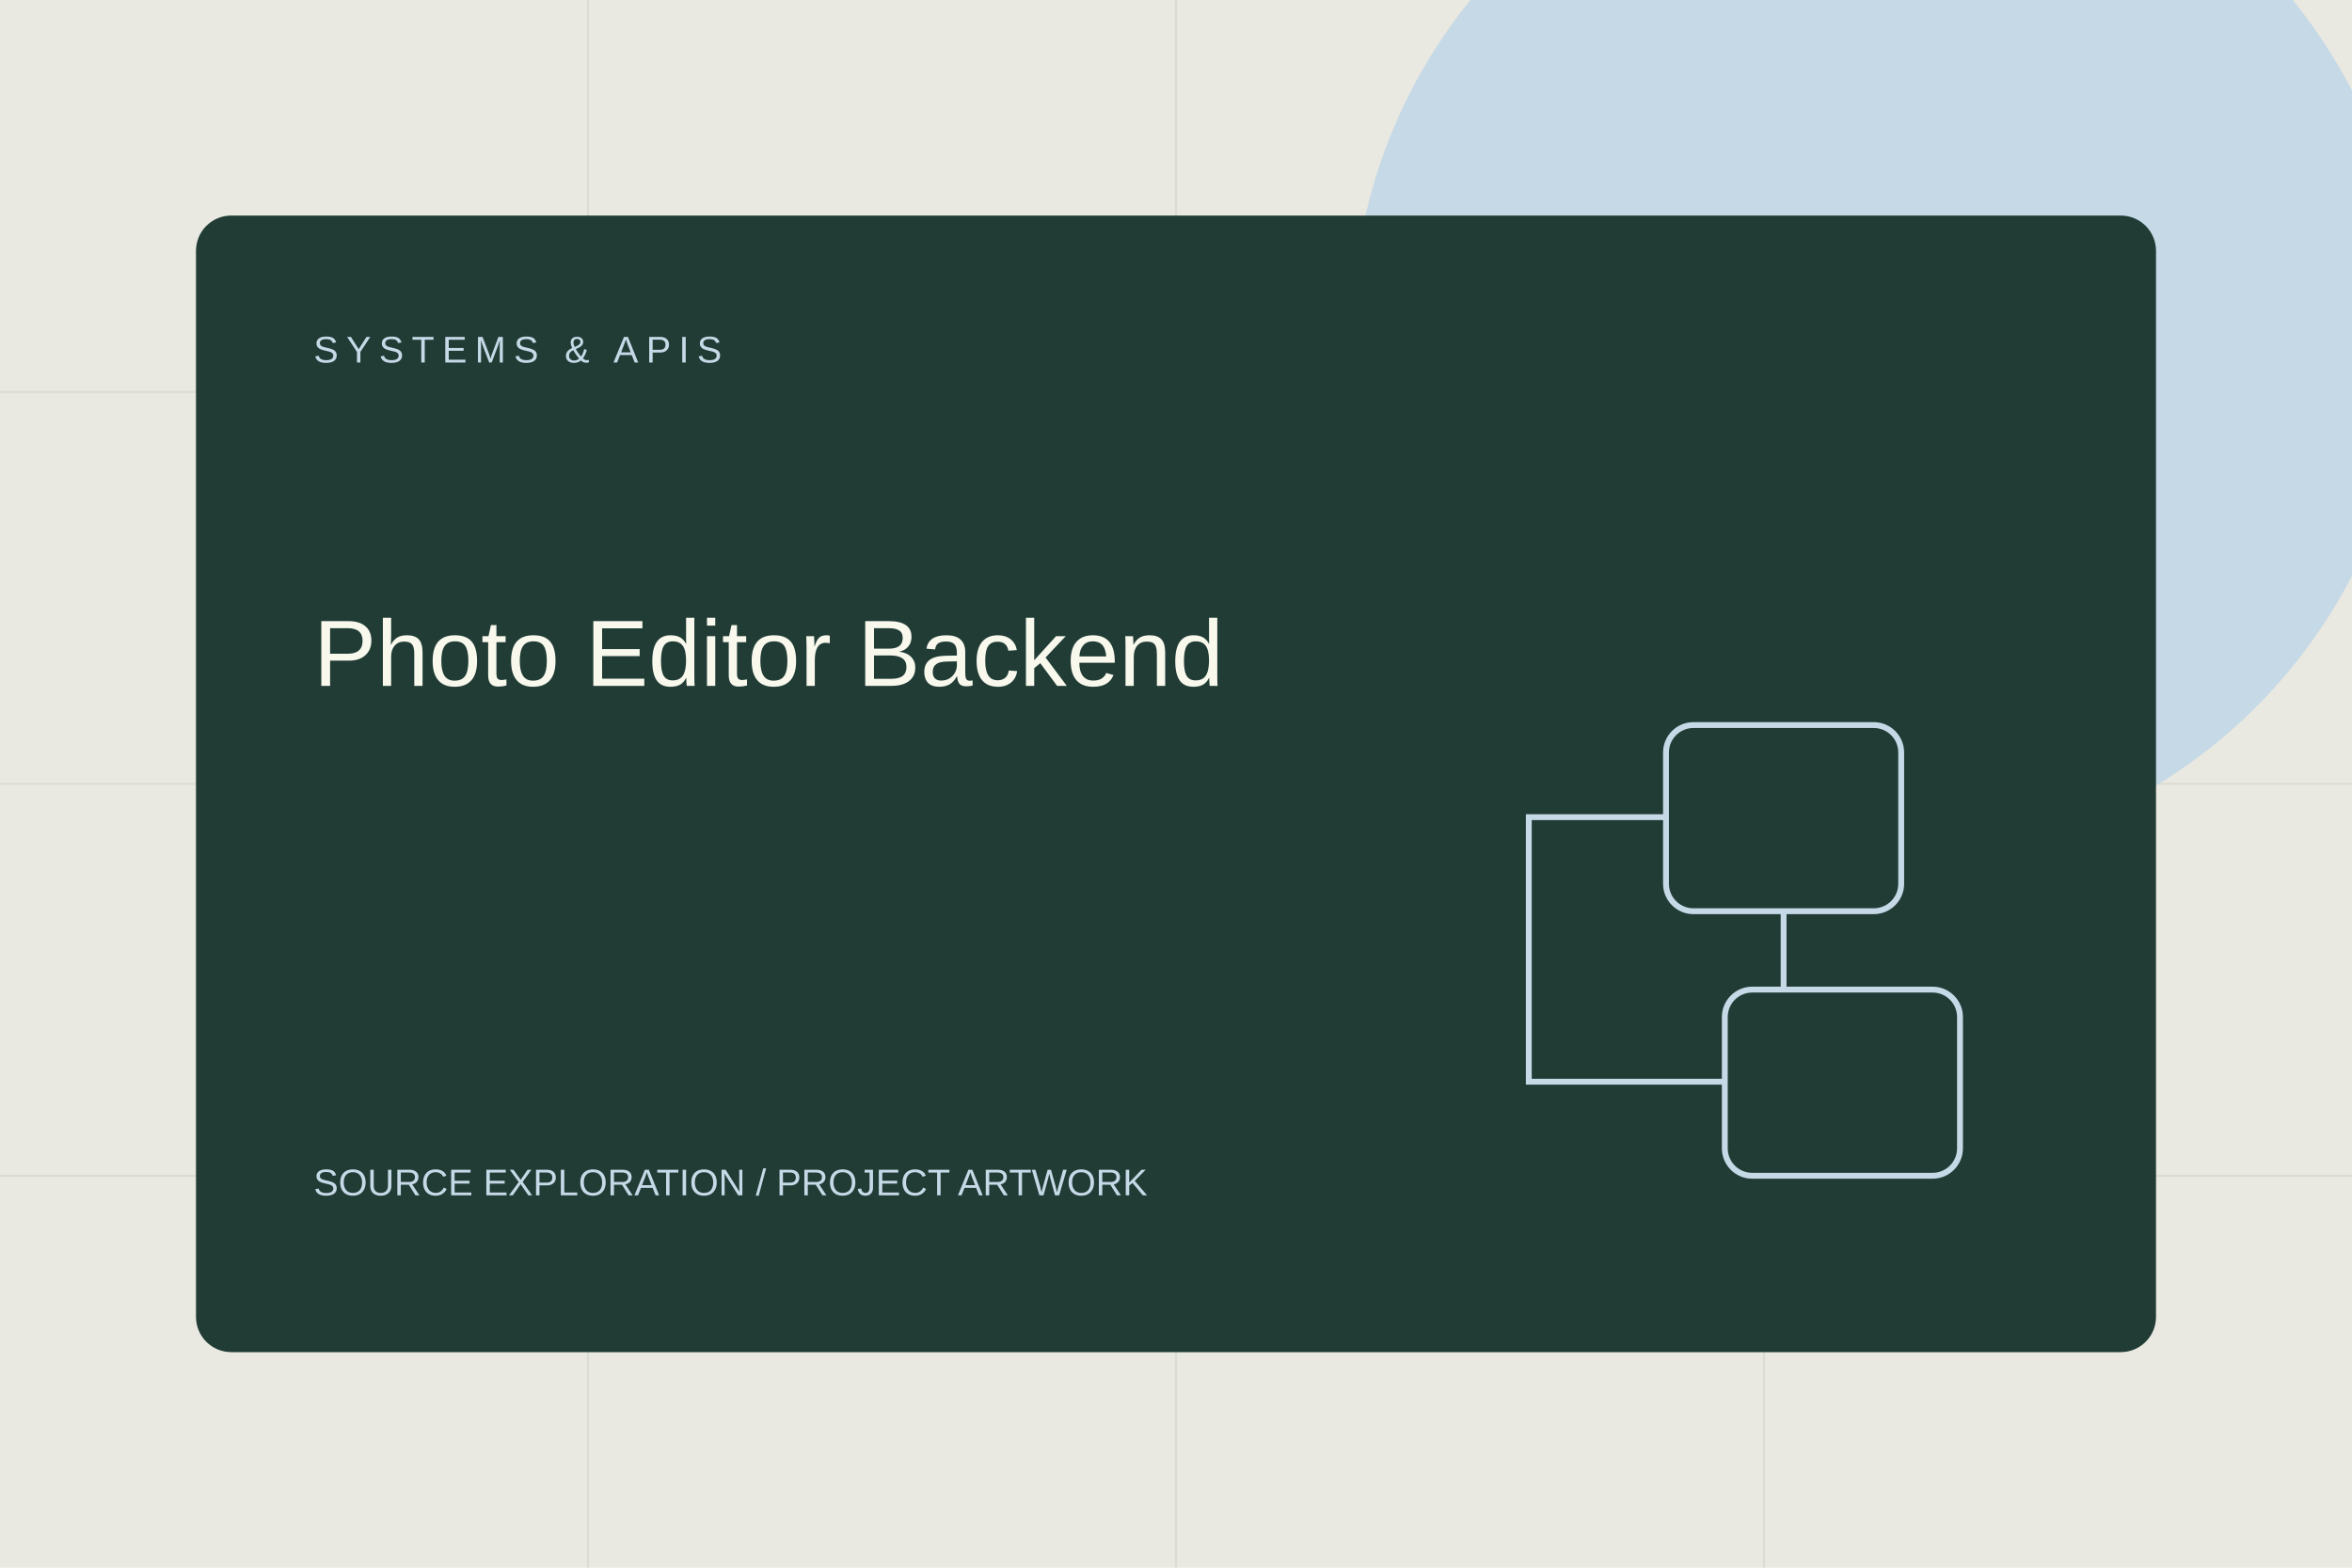
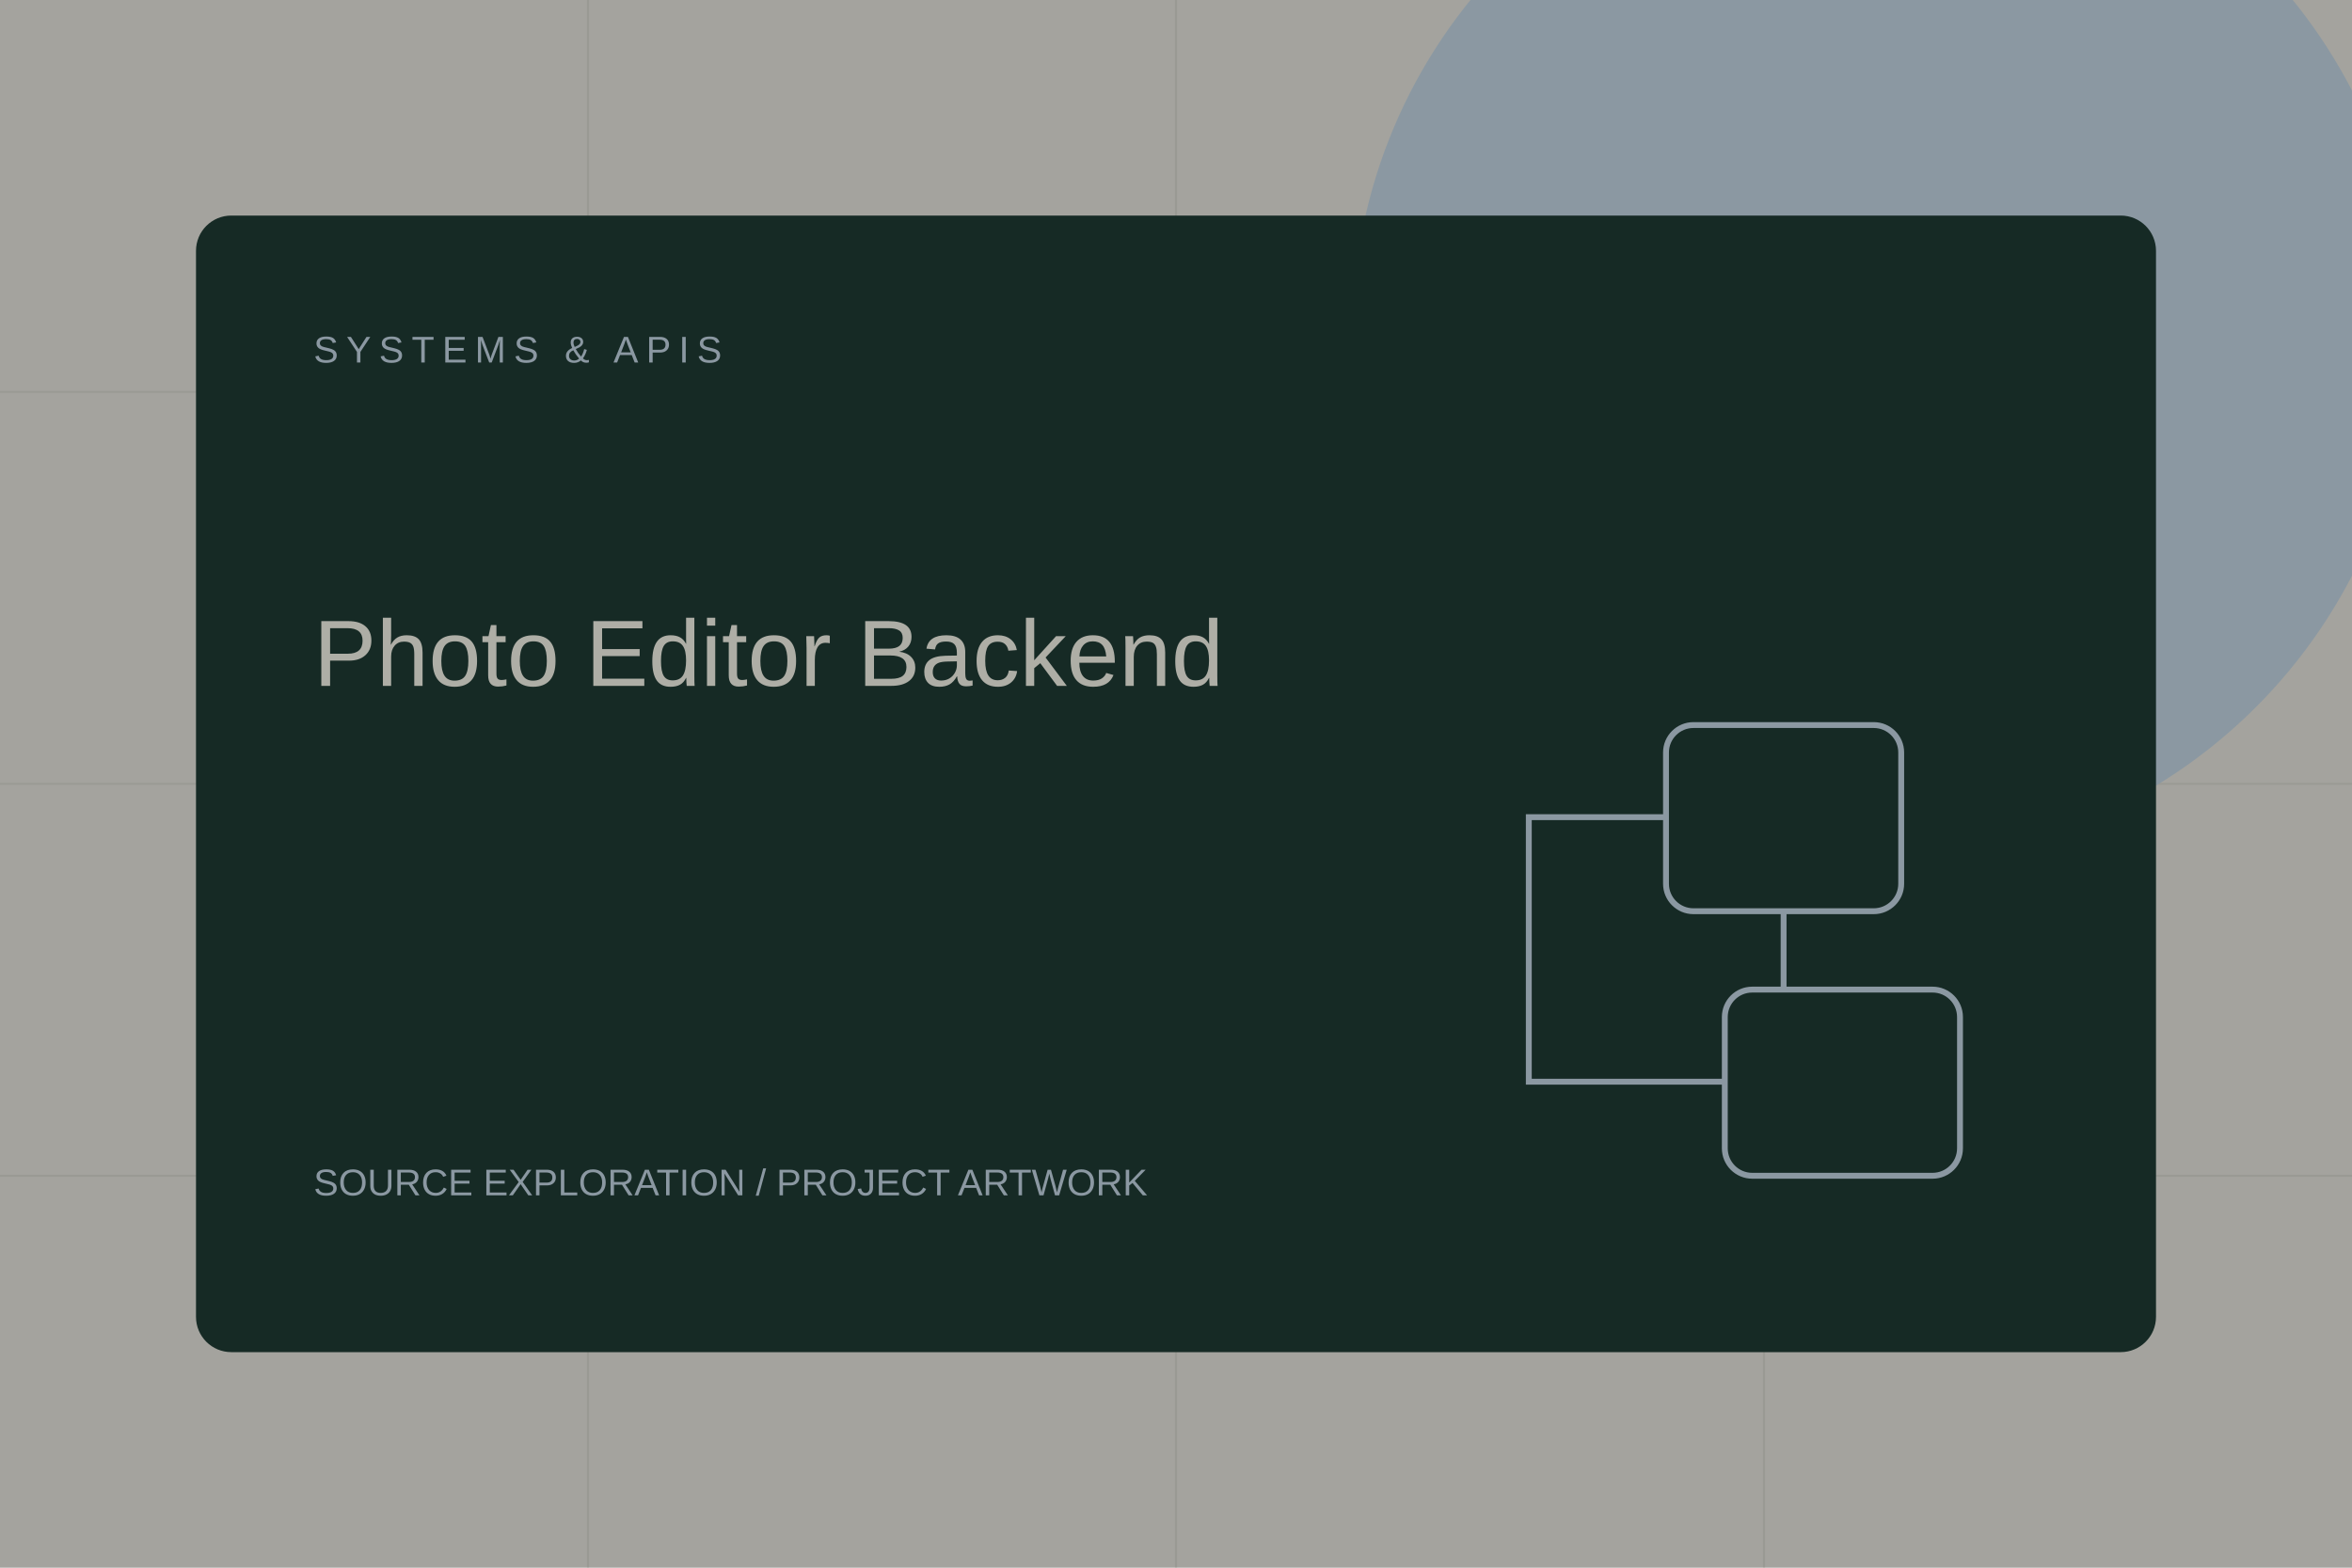
<svg xmlns="http://www.w3.org/2000/svg" width="1200" height="800" viewBox="0 0 1200 800">
  <rect width="1200" height="800" fill="#e9e8e1" />
  <path d="M0 200H1200M0 400H1200M0 600H1200M300 0V800M600 0V800M900 0V800" stroke="#dcdcd3" />
  <circle cx="960" cy="170" r="270" fill="#c6d9e7" />
  <rect x="100" y="110" width="1000" height="580" rx="18" fill="#203c35" />
  <g fill="none" stroke="#c6d9e7" stroke-width="3">
    <rect x="850" y="370" width="120" height="95" rx="14" />
    <rect x="880" y="505" width="120" height="95" rx="14" />
    <path d="M910 465v40M850 417H780v135h100" />
  </g>
  <g font-family="Arial,sans-serif">
    <text x="160" y="185" fill="#c6d9e7" font-size="19" letter-spacing="4">SYSTEMS &amp; APIS</text>
    <text x="160" y="350" fill="#f8f8ed" font-size="48">Photo Editor Backend</text>
    <text x="160" y="425" fill="#f8f8ed" font-size="45" />
    <text x="160" y="610" fill="#c6d9e7" font-size="19">SOURCE EXPLORATION / PROJECT ARTWORK</text>
  </g>
+   <rect width="100%" height="100%" fill="#000" fill-opacity="0.3" />
</svg>
